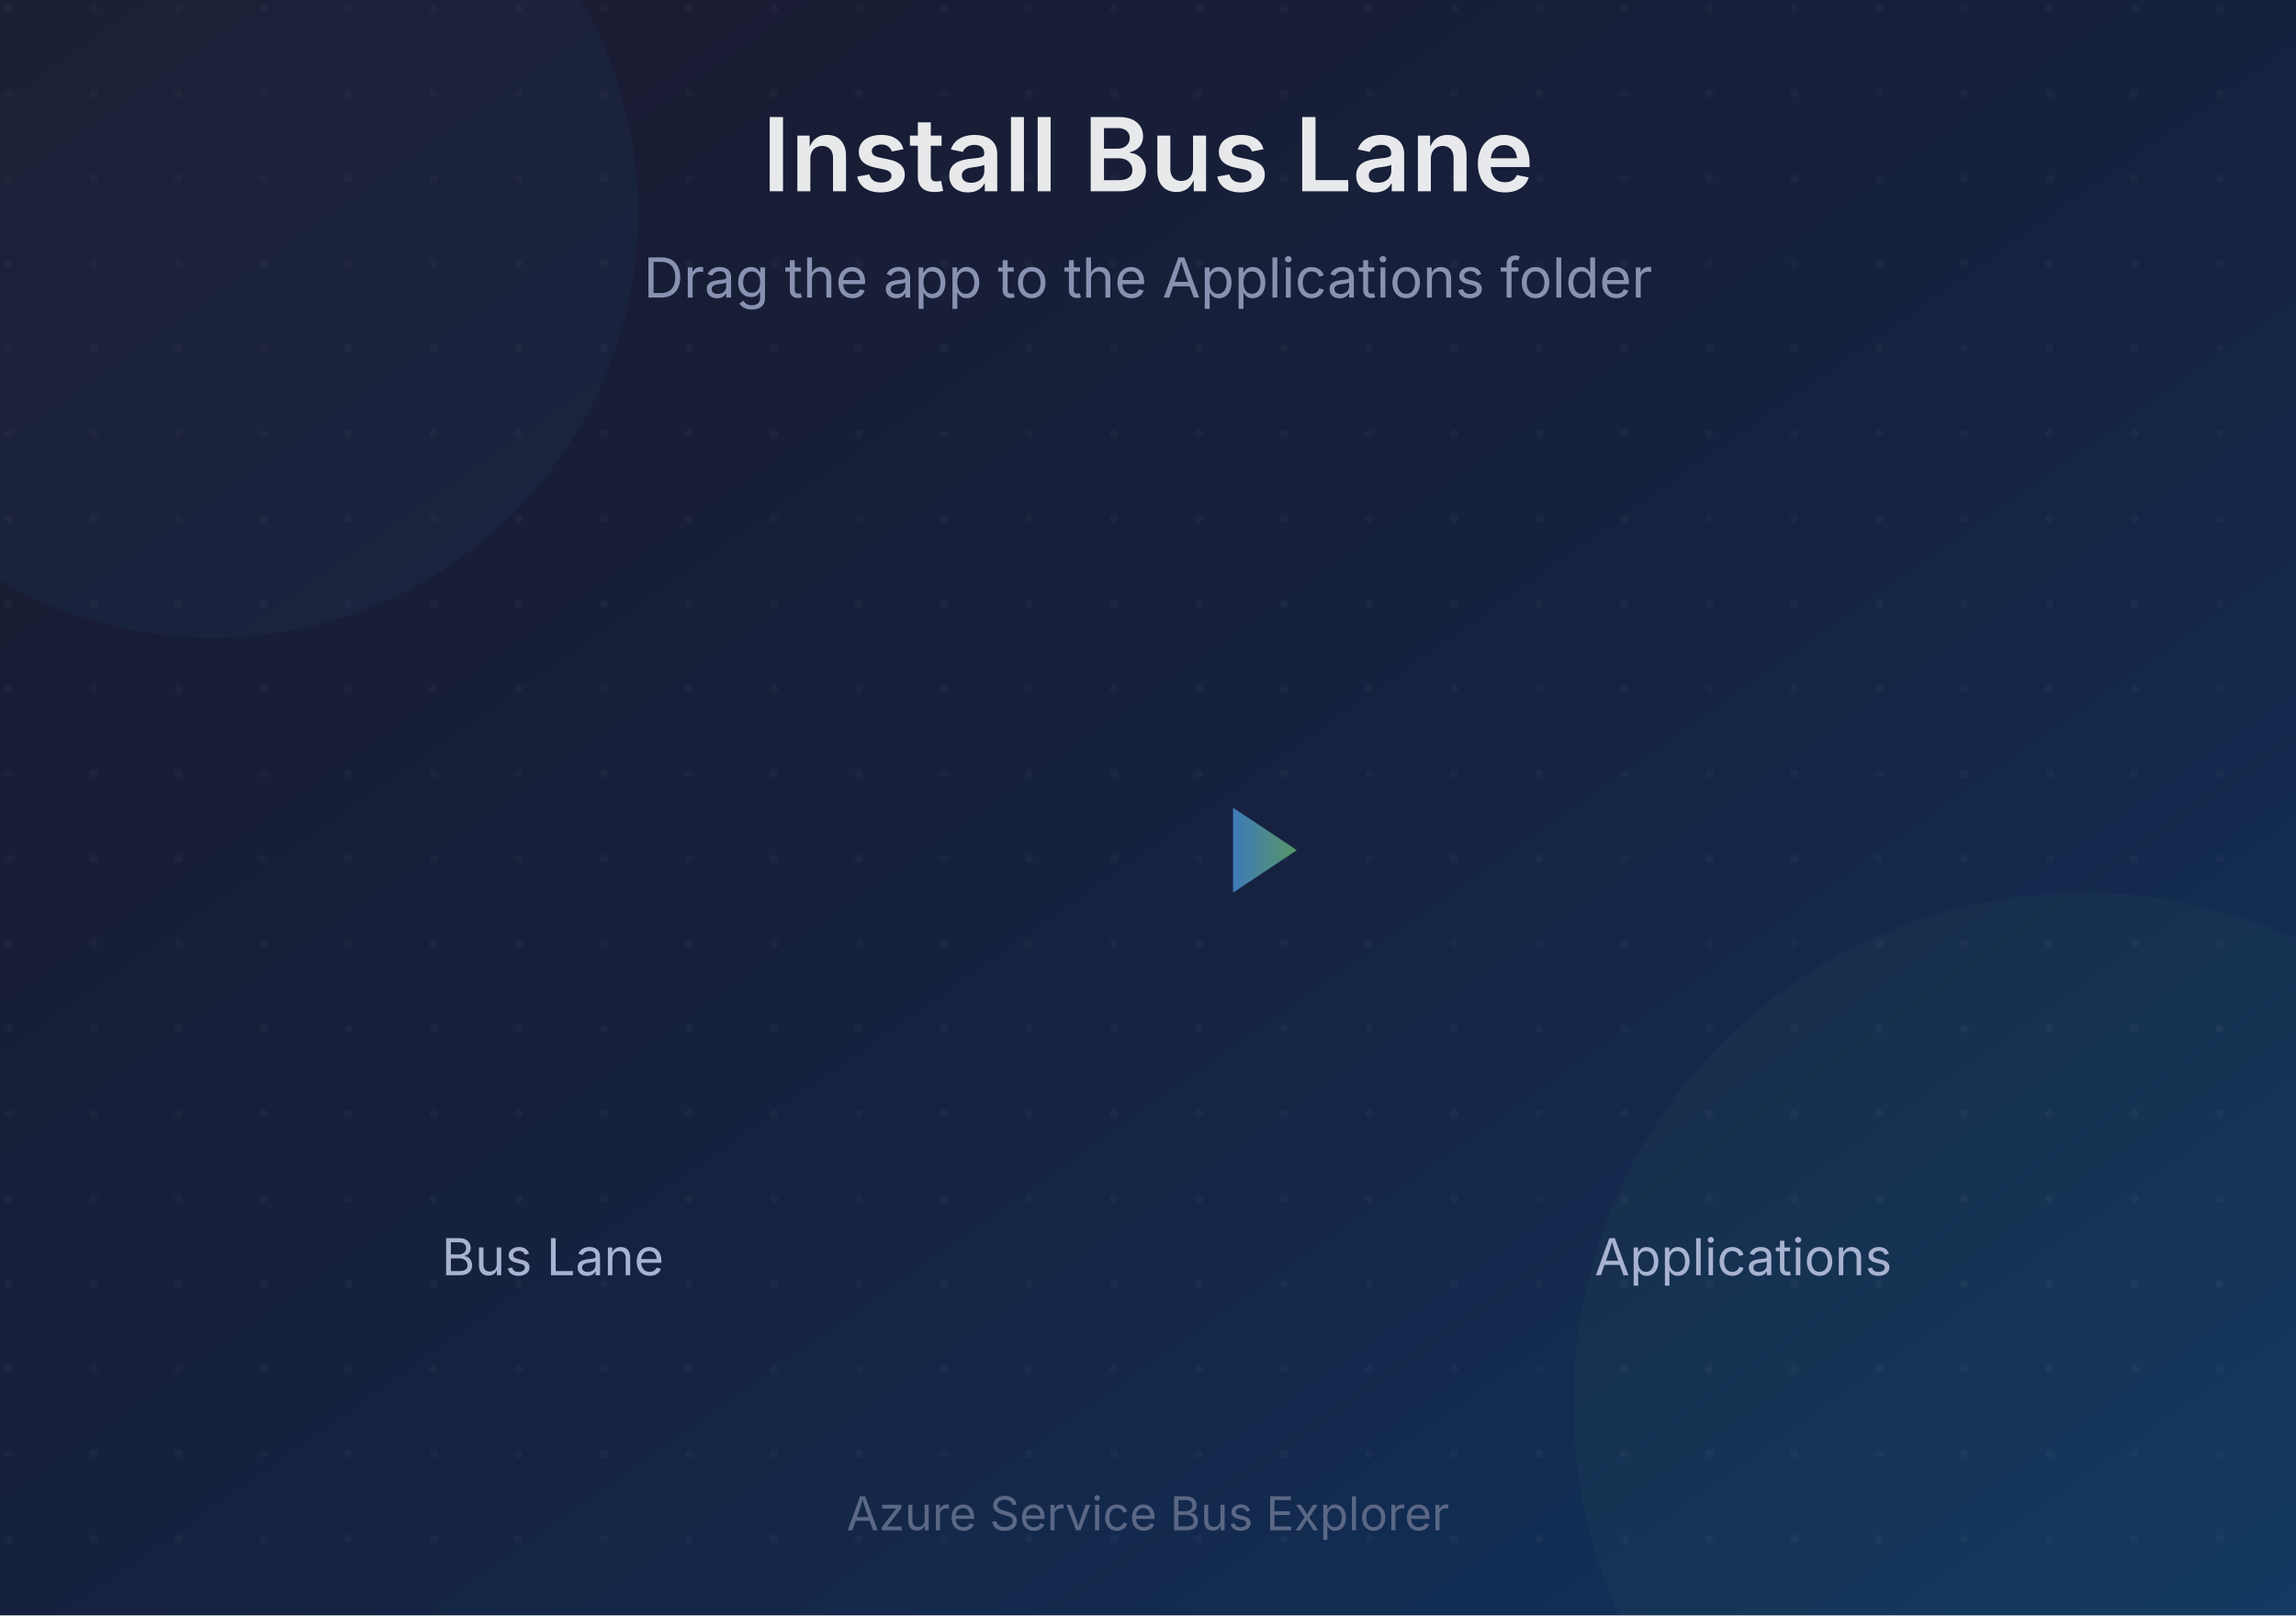
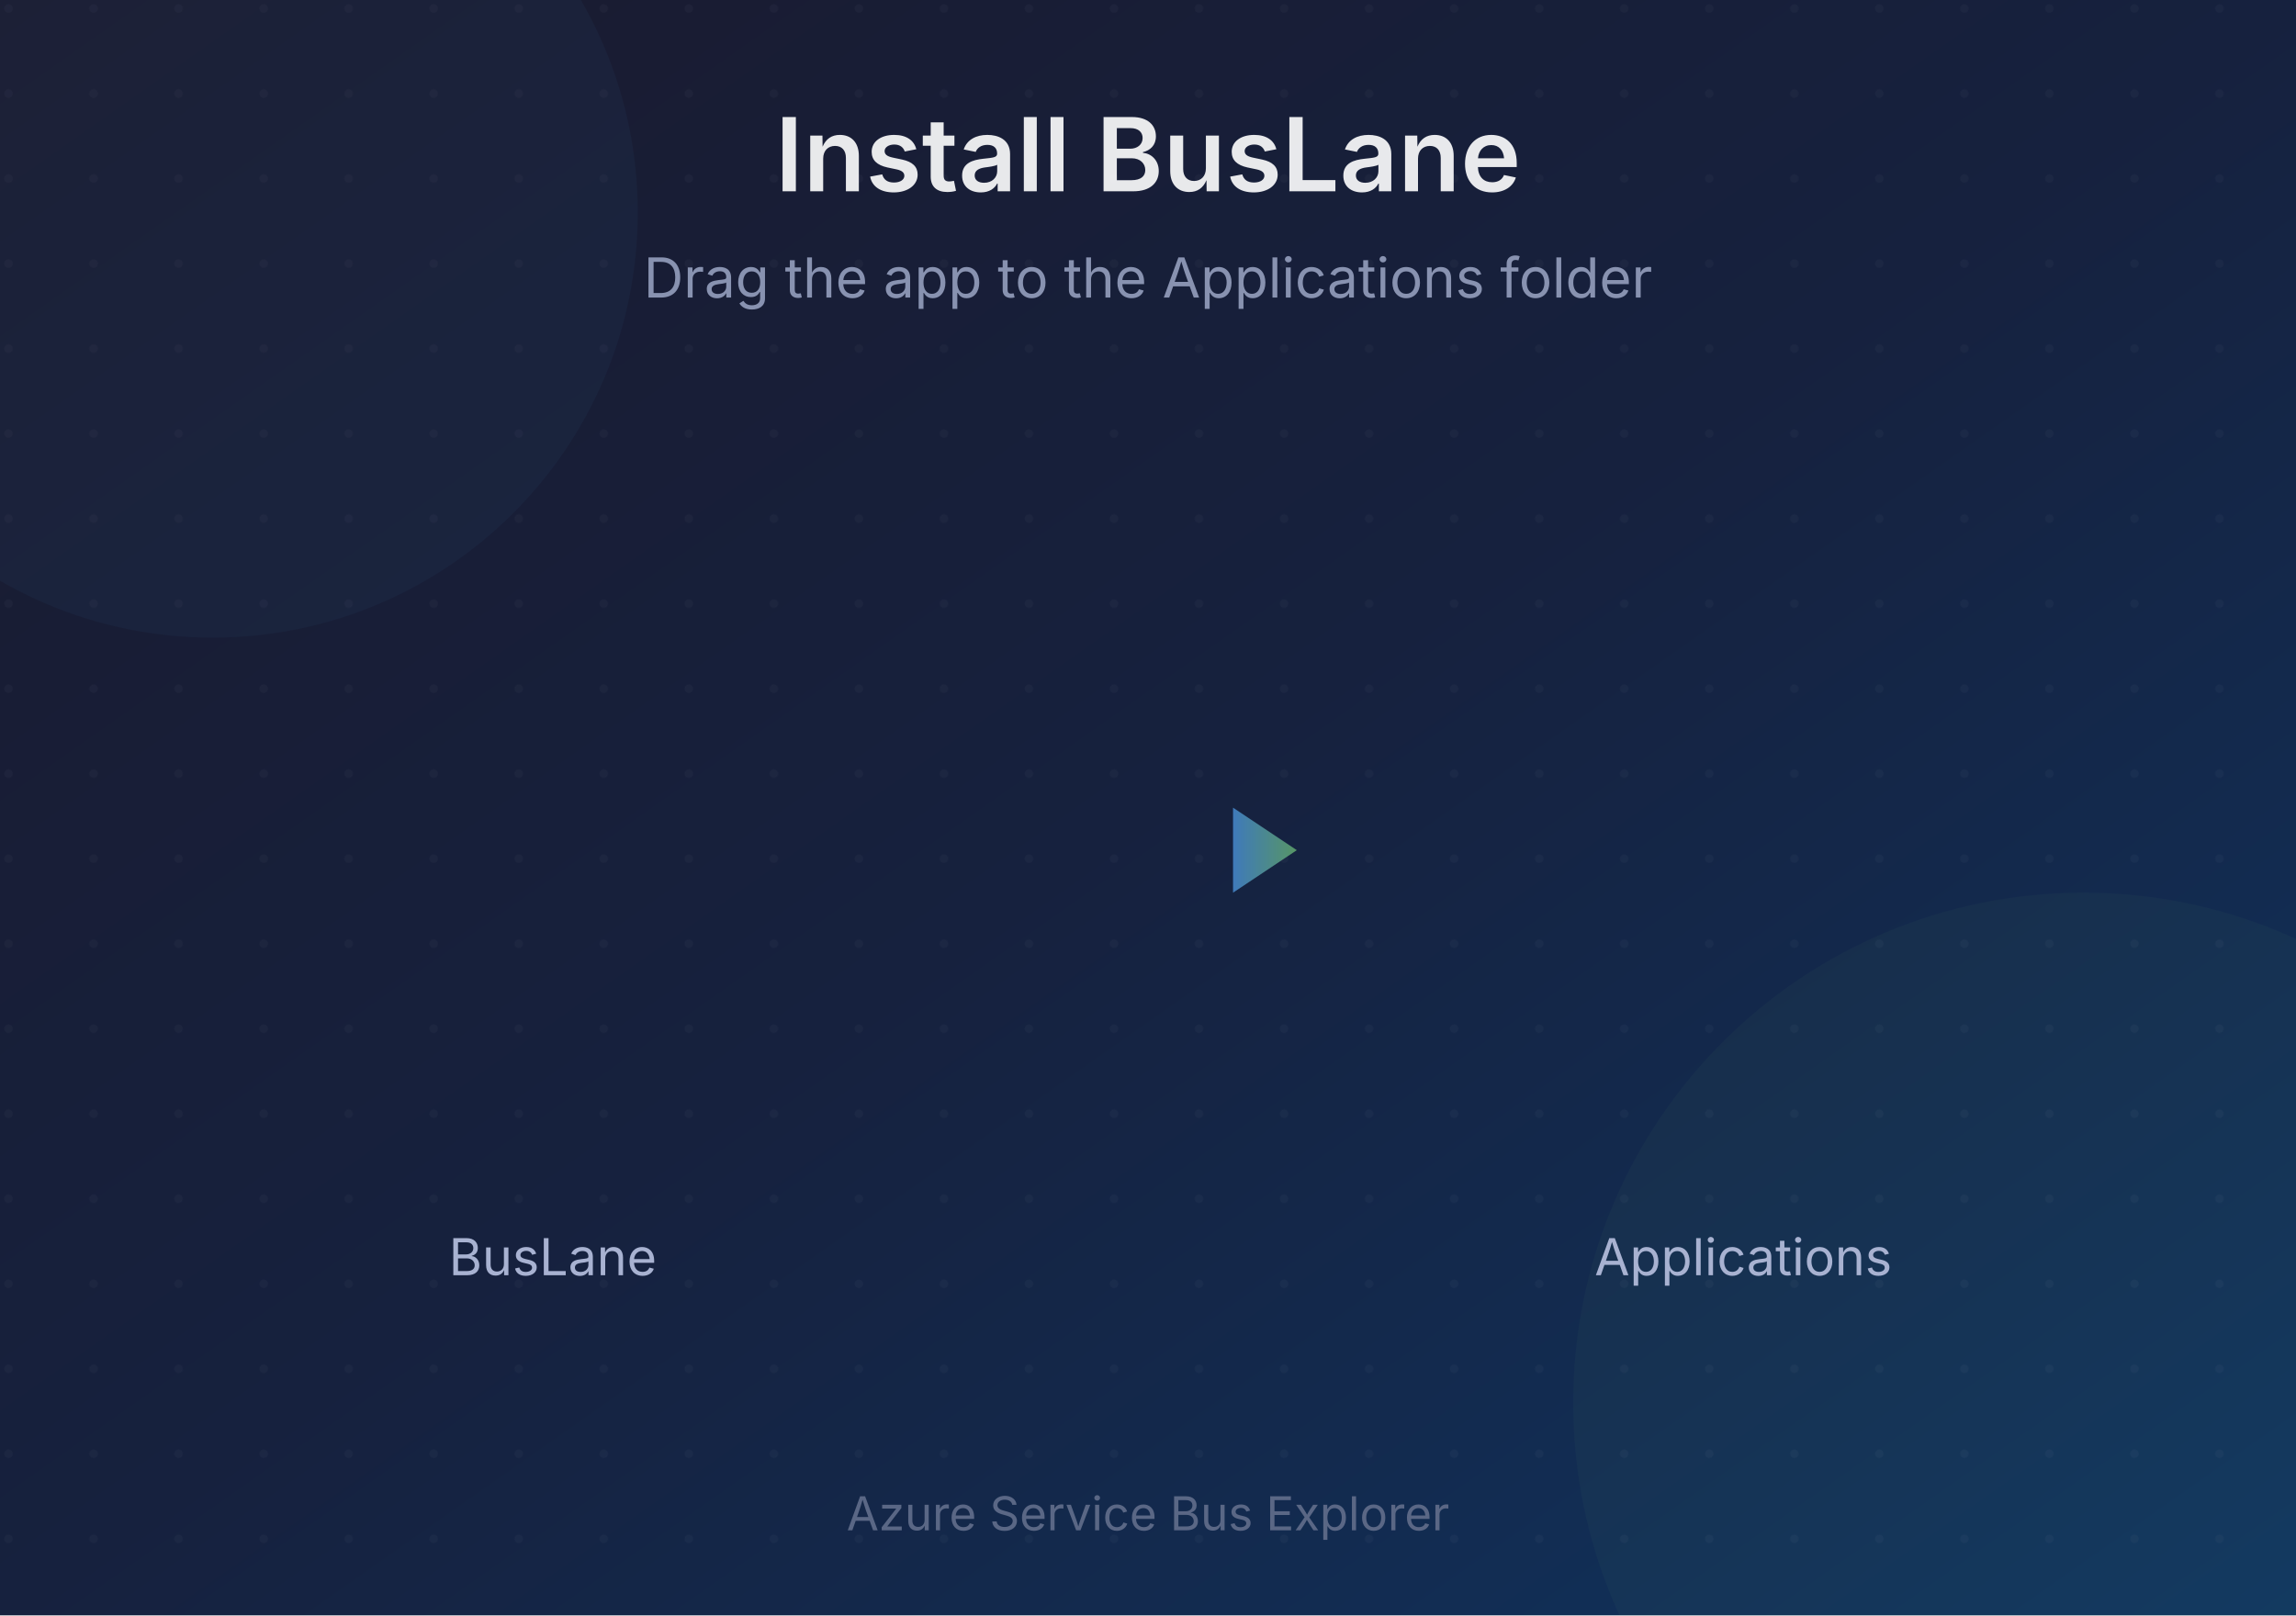
<svg xmlns="http://www.w3.org/2000/svg" width="540" height="380" viewBox="0 0 540 380" fill="none">
  <defs>
    <linearGradient id="bgGradient" x1="0%" y1="0%" x2="100%" y2="100%">
      <stop offset="0%" style="stop-color:#1a1a2e;stop-opacity:1" />
      <stop offset="50%" style="stop-color:#16213e;stop-opacity:1" />
      <stop offset="100%" style="stop-color:#0f3460;stop-opacity:1" />
    </linearGradient>
    <linearGradient id="arrowGradient" x1="0%" y1="0%" x2="100%" y2="0%">
      <stop offset="0%" style="stop-color:#4a90d9;stop-opacity:1" />
      <stop offset="100%" style="stop-color:#67b26f;stop-opacity:1" />
    </linearGradient>
    <pattern id="dots" x="0" y="0" width="20" height="20" patternUnits="userSpaceOnUse">
      <circle cx="2" cy="2" r="1" fill="rgba(255,255,255,0.03)" />
    </pattern>
  </defs>
  <rect width="540" height="380" fill="url(#bgGradient)" />
  <rect width="540" height="380" fill="url(#dots)" />
  <circle cx="50" cy="50" r="100" fill="rgba(74,144,217,0.05)" />
  <circle cx="490" cy="330" r="120" fill="rgba(103,178,111,0.05)" />
  <text x="270" y="45" font-family="-apple-system, BlinkMacSystemFont, 'SF Pro Display', sans-serif" font-size="24" font-weight="600" fill="#ffffff" text-anchor="middle" opacity="0.9">
-     Install Bus Lane
+     Install BusLane
  </text>
  <text x="270" y="70" font-family="-apple-system, BlinkMacSystemFont, 'SF Pro Text', sans-serif" font-size="13" fill="#8892b0" text-anchor="middle">
    Drag the app to the Applications folder
  </text>
  <g transform="translate(220, 200)">
    <path d="M 0 0 L 80 0" stroke="url(#arrowGradient)" stroke-width="3" stroke-linecap="round" stroke-dasharray="8 4" opacity="0.8" />
    <polygon points="85,0 70,-10 70,10" fill="url(#arrowGradient)" opacity="0.8" />
  </g>
  <text x="130" y="300" font-family="-apple-system, BlinkMacSystemFont, 'SF Pro Text', sans-serif" font-size="12" fill="#a8b2d1" text-anchor="middle">
-     Bus Lane
+     BusLane
  </text>
  <text x="410" y="300" font-family="-apple-system, BlinkMacSystemFont, 'SF Pro Text', sans-serif" font-size="12" fill="#a8b2d1" text-anchor="middle">
    Applications
  </text>
  <text x="270" y="360" font-family="-apple-system, BlinkMacSystemFont, 'SF Pro Text', sans-serif" font-size="11" fill="#5a6785" text-anchor="middle">
    Azure Service Bus Explorer
  </text>
</svg>
